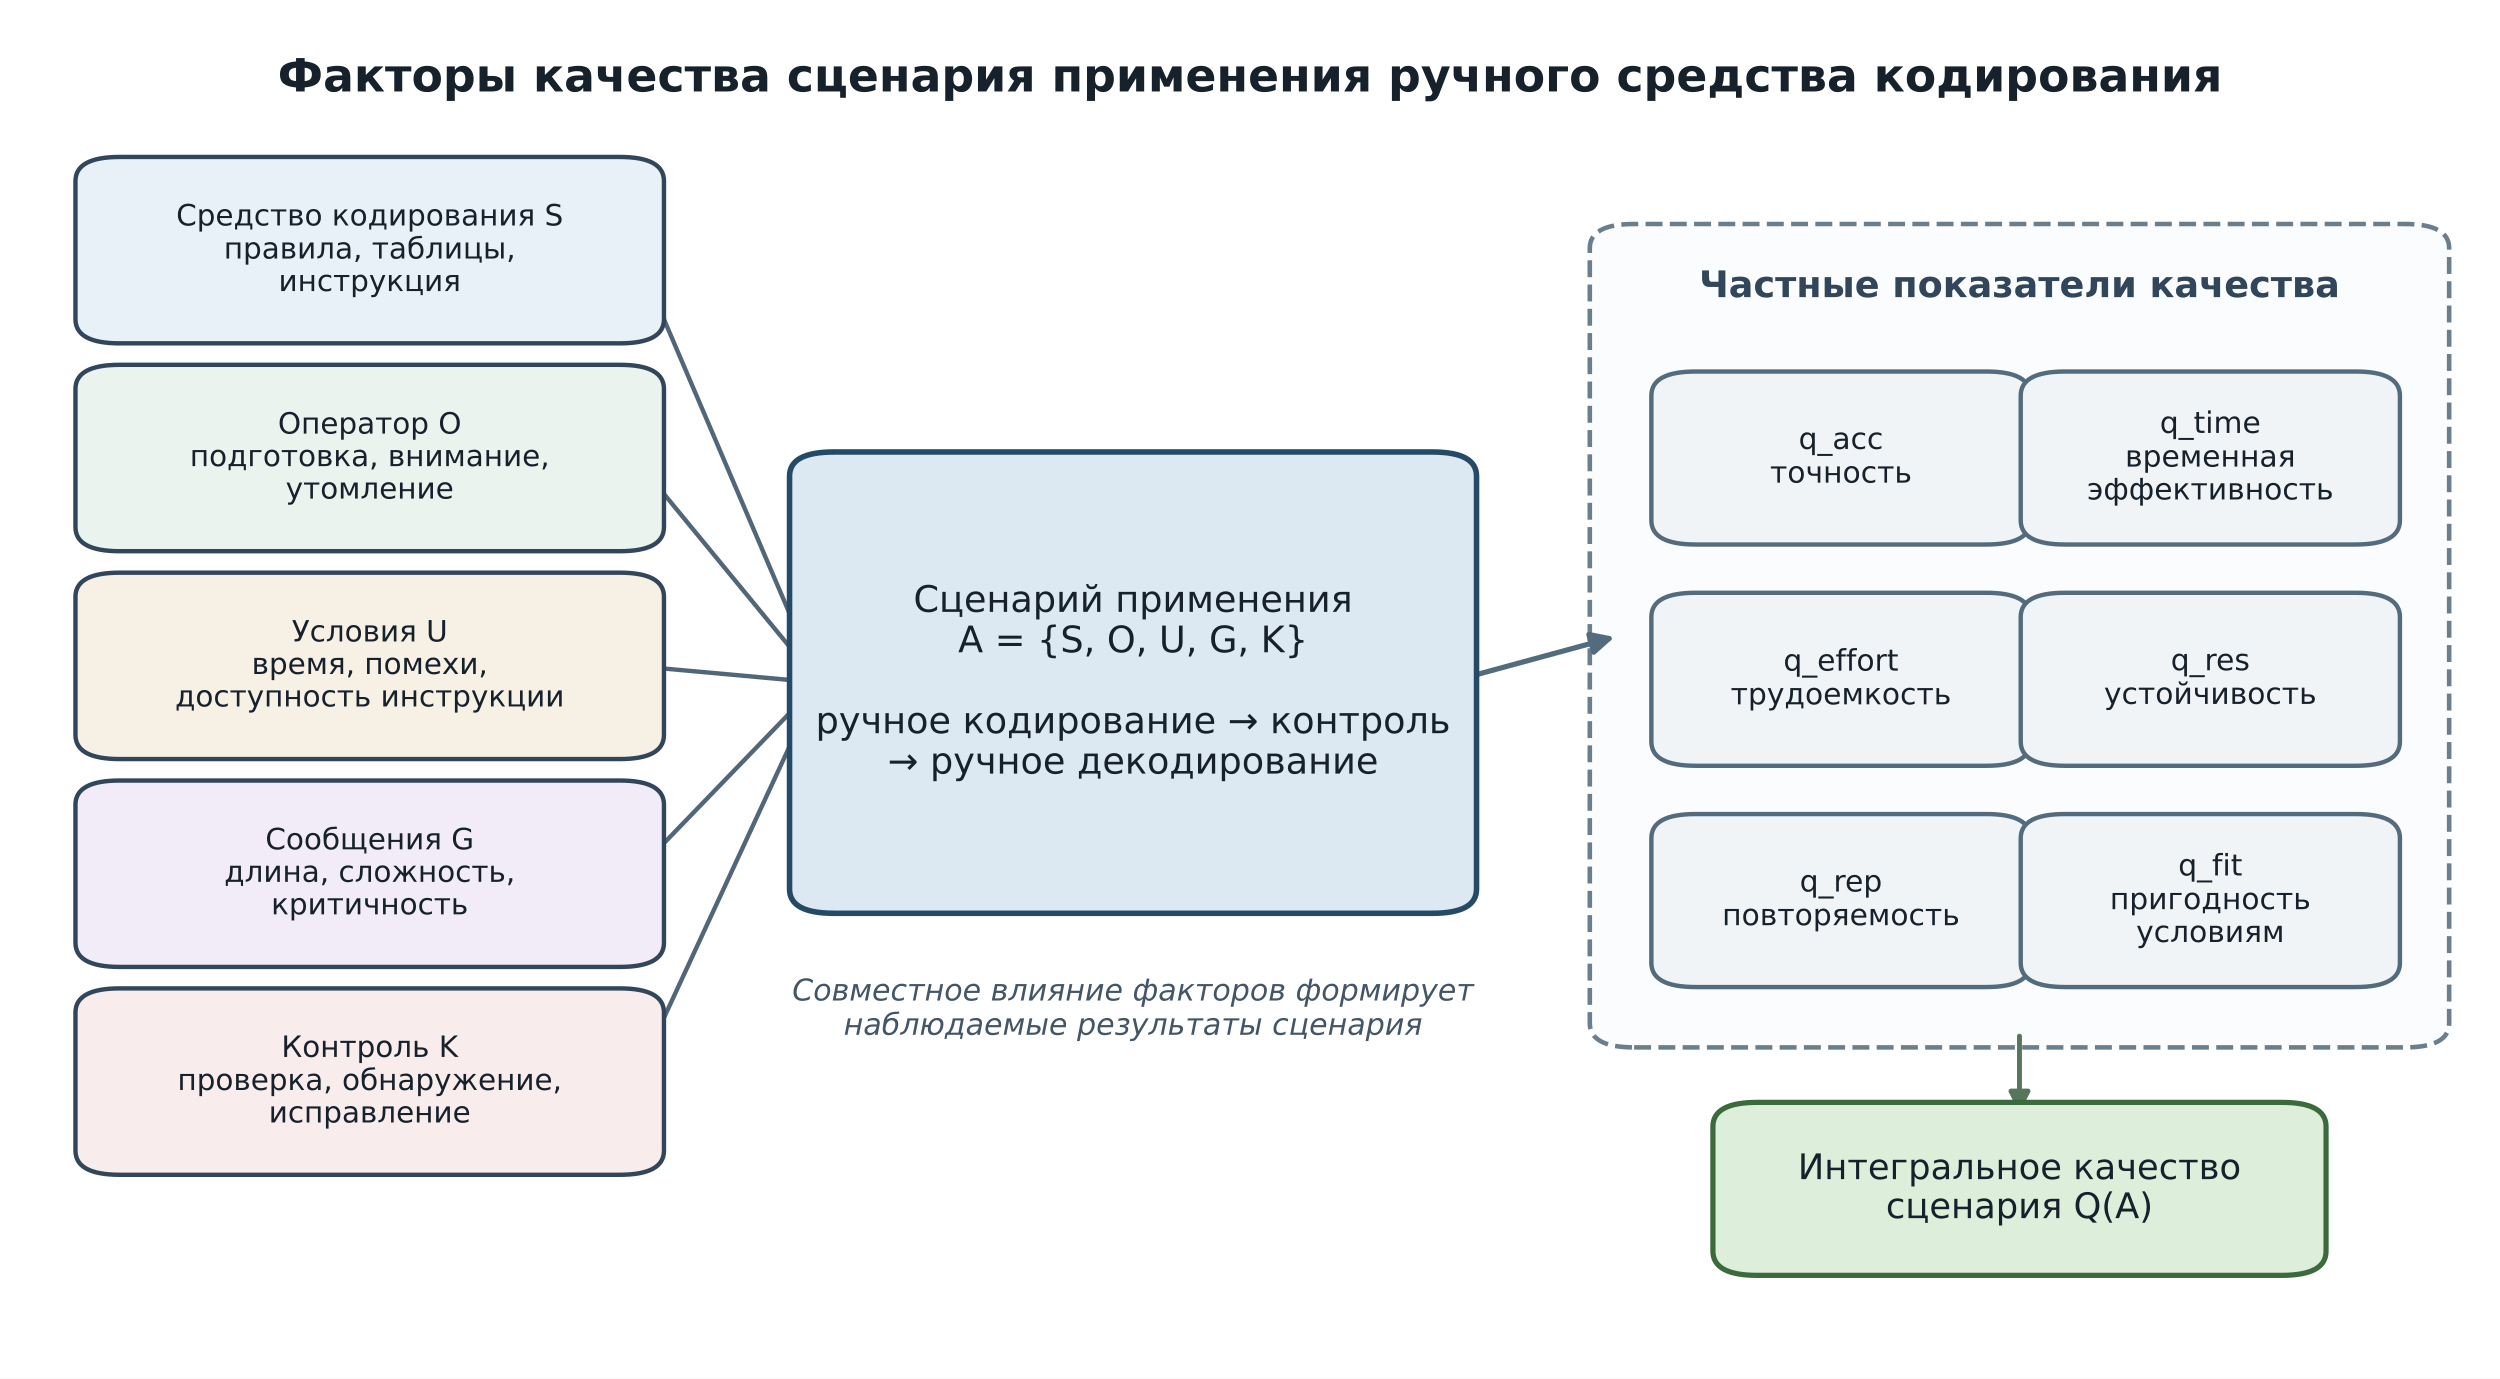
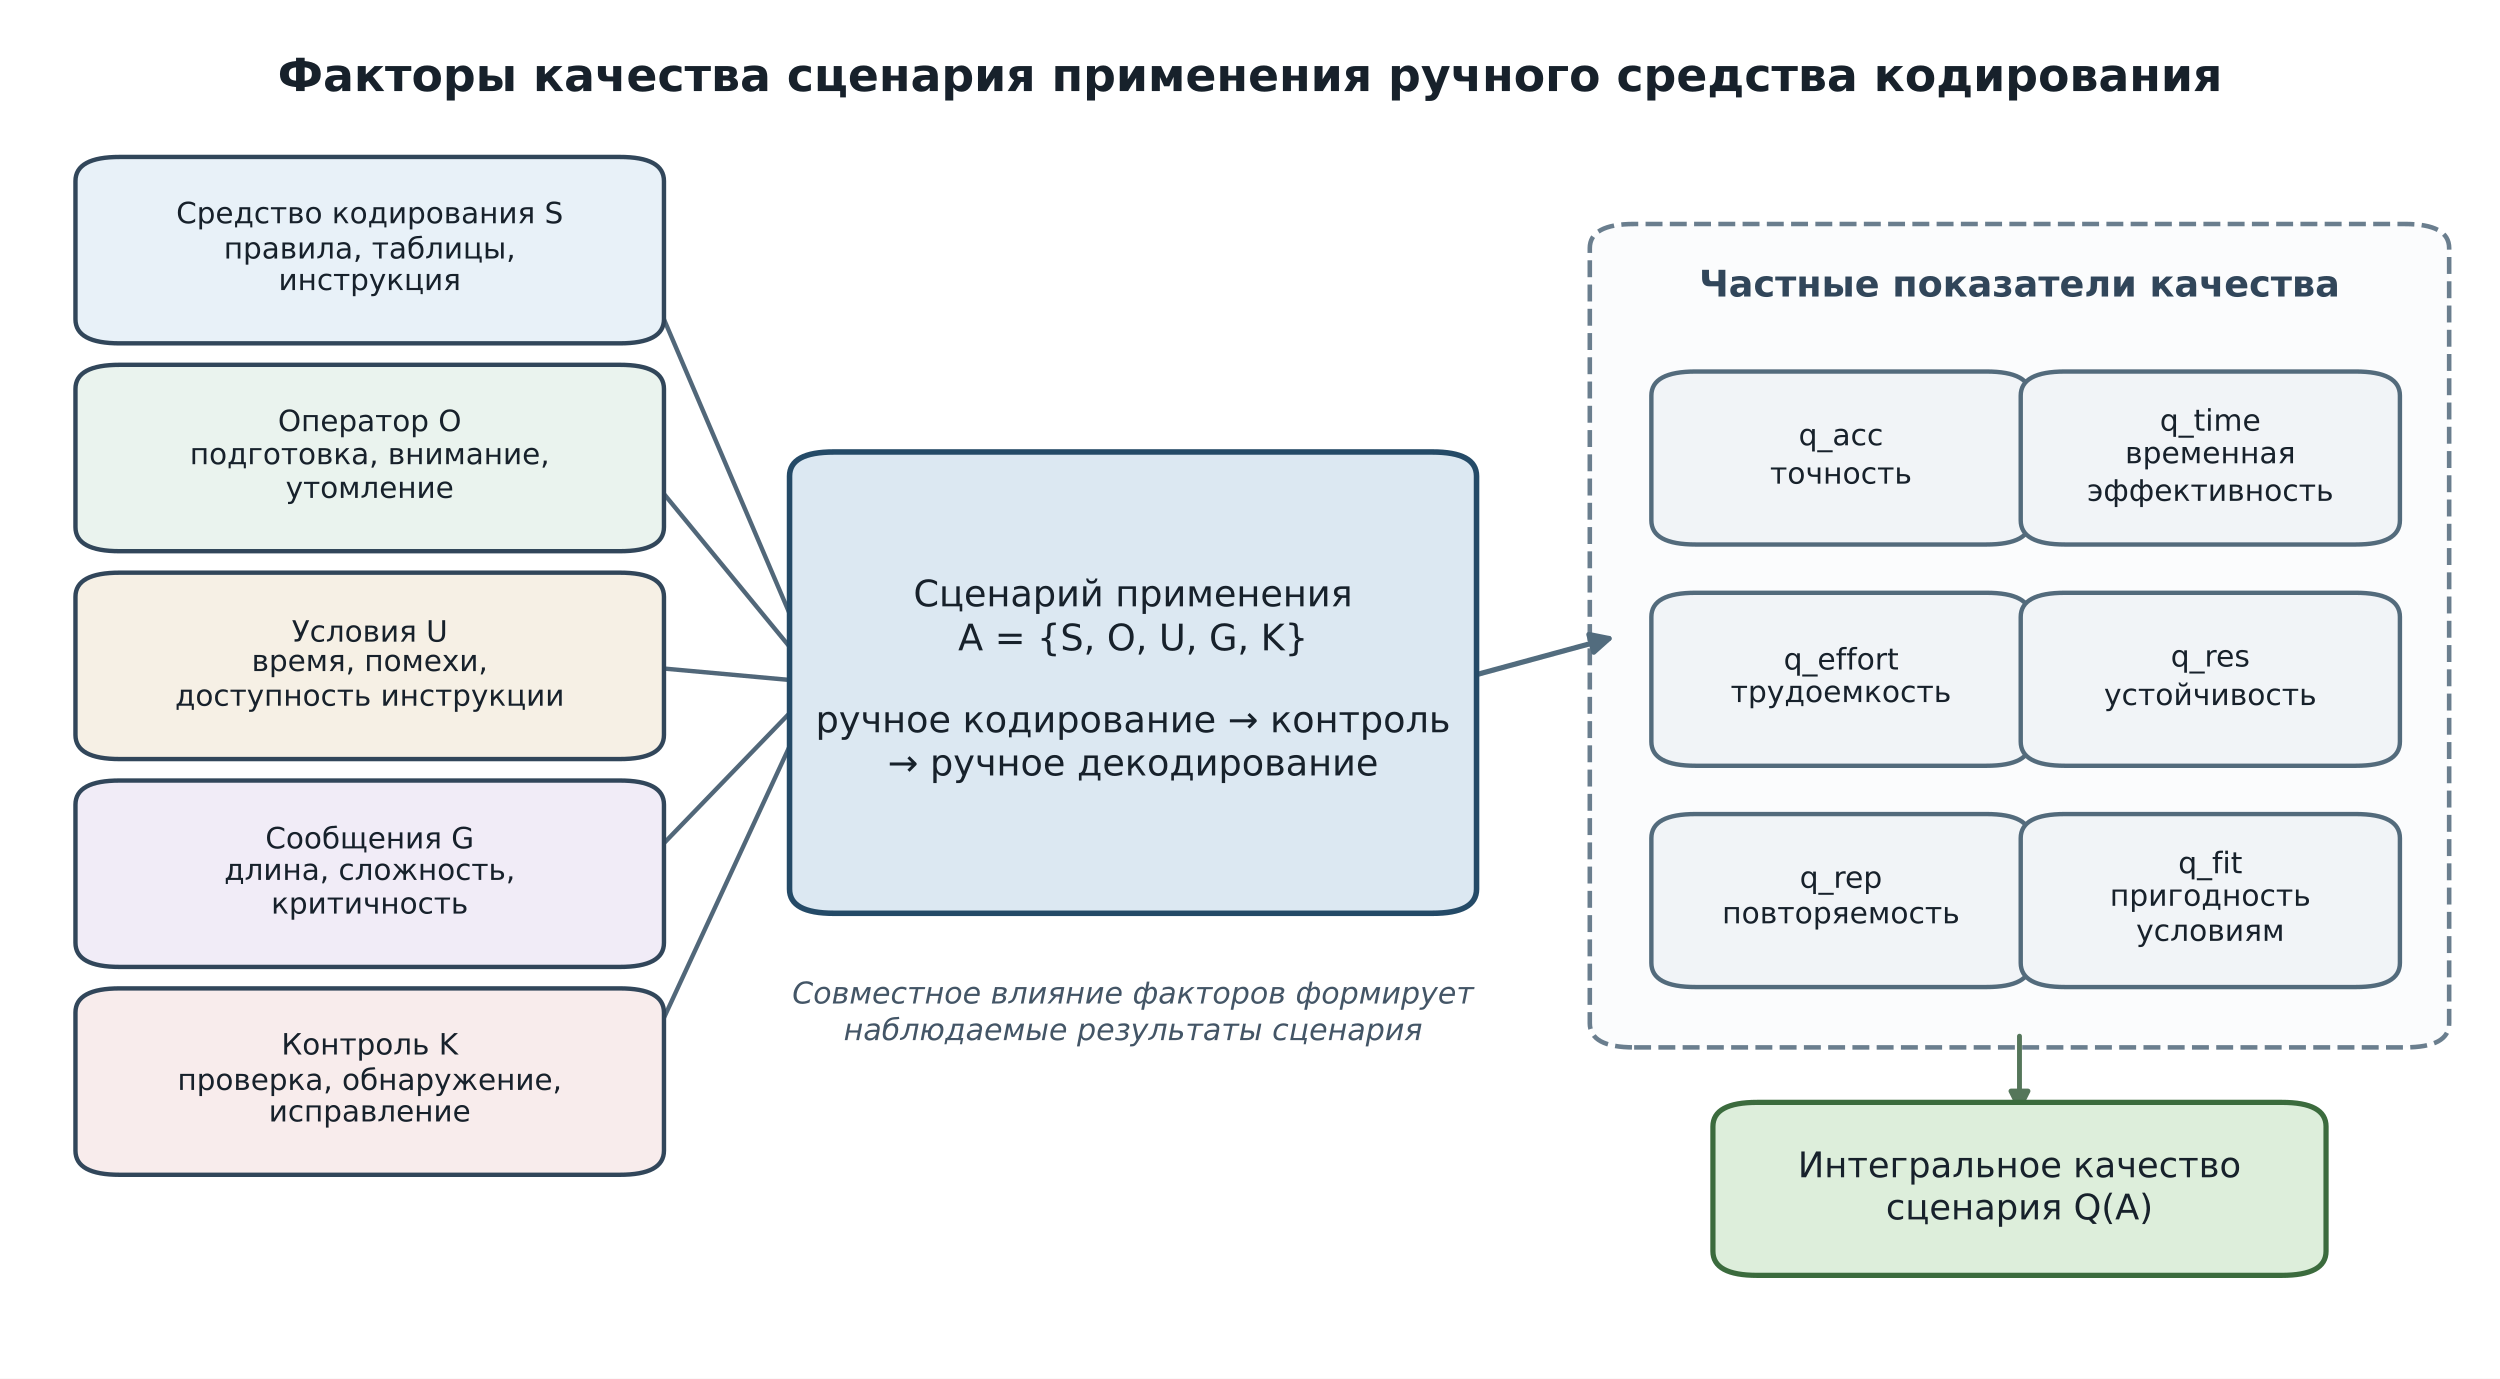
<svg xmlns="http://www.w3.org/2000/svg" width="764.82pt" height="421.776pt" viewBox="0 0 764.82 421.776" version="1.1">
  <defs>
    <style type="text/css">*{stroke-linejoin: round; stroke-linecap: butt}</style>
  </defs>
  <g id="figure_1">
    <g id="patch_1">
      <path d="M 0 421.776  L 764.82 421.776  L 764.82 0  L 0 0  z " style="fill: #ffffff" />
    </g>
    <g id="axes_1">
      <g id="patch_2">
        <path d="M 499.925 320.426  L 735.708 320.426  Q 749.267 320.426 749.267 313.042  L 749.267 75.914  Q 749.267 68.529 735.708 68.529  L 499.925 68.529  Q 486.365 68.529 486.365 75.914  L 486.365 313.042  Q 486.365 320.426 499.925 320.426  z " clip-path="url(#p47243f64c0)" style="fill: #fbfcfd; stroke-dasharray: 5.18,2.24; stroke-dashoffset: 0; stroke: #6a7e8e; stroke-width: 1.4; stroke-linejoin: miter" />
      </g>
      <g id="patch_3">
        <path d="M 194.673 77.906  Q 222.333 142.682 249.401 206.07  " clip-path="url(#p47243f64c0)" style="fill: none; stroke: #516779; stroke-width: 1.35; stroke-linecap: round" />
        <path d="M 249.75 200.267  L 249.401 206.07  L 244.968 202.309  z " clip-path="url(#p47243f64c0)" style="fill: #516779; stroke: #516779; stroke-width: 1.35; stroke-linecap: round" />
      </g>
      <g id="patch_4">
        <path d="M 195.038 141.279  Q 222.335 174.479 248.673 206.514  " clip-path="url(#p47243f64c0)" style="fill: none; stroke: #516779; stroke-width: 1.35; stroke-linecap: round" />
        <path d="M 247.379 200.846  L 248.673 206.514  L 243.362 204.149  z " clip-path="url(#p47243f64c0)" style="fill: #516779; stroke: #516779; stroke-width: 1.35; stroke-linecap: round" />
      </g>
      <g id="patch_5">
        <path d="M 195.578 203.844  Q 222.333 206.273 247.585 208.565  " clip-path="url(#p47243f64c0)" style="fill: none; stroke: #516779; stroke-width: 1.35; stroke-linecap: round" />
        <path d="M 242.642 205.505  L 247.585 208.565  L 242.172 210.684  z " clip-path="url(#p47243f64c0)" style="fill: #516779; stroke: #516779; stroke-width: 1.35; stroke-linecap: round" />
      </g>
      <g id="patch_6">
        <path d="M 195.13 266.217  Q 222.337 238.064 248.495 210.997  " clip-path="url(#p47243f64c0)" style="fill: none; stroke: #516779; stroke-width: 1.35; stroke-linecap: round" />
        <path d="M 243.011 212.93  L 248.495 210.997  L 246.751 216.543  z " clip-path="url(#p47243f64c0)" style="fill: #516779; stroke: #516779; stroke-width: 1.35; stroke-linecap: round" />
      </g>
      <g id="patch_7">
        <path d="M 194.714 329.528  Q 222.334 269.862 249.319 211.566  " clip-path="url(#p47243f64c0)" style="fill: none; stroke: #516779; stroke-width: 1.35; stroke-linecap: round" />
        <path d="M 244.775 215.192  L 249.319 211.566  L 249.494 217.377  z " clip-path="url(#p47243f64c0)" style="fill: #516779; stroke: #516779; stroke-width: 1.35; stroke-linecap: round" />
      </g>
      <g id="patch_8">
        <path d="M 444.119 208.443  Q 469.037 201.658 492.23 195.342  " clip-path="url(#p47243f64c0)" style="fill: none; stroke: #526c7e; stroke-width: 1.6; stroke-linecap: round" />
        <path d="M 486.091 194.112  L 492.23 195.342  L 487.562 199.515  z " clip-path="url(#p47243f64c0)" style="fill: #526c7e; stroke: #526c7e; stroke-width: 1.6; stroke-linecap: round" />
      </g>
      <g id="patch_9">
        <path d="M 617.816 317.004  Q 617.816 328.836 617.816 338.991  " clip-path="url(#p47243f64c0)" style="fill: none; stroke: #55765a; stroke-width: 1.5; stroke-linecap: round" />
        <path d="M 620.416 333.791  L 617.816 338.991  L 615.216 333.791  z " clip-path="url(#p47243f64c0)" style="fill: #55765a; stroke: #55765a; stroke-width: 1.5; stroke-linecap: round" />
      </g>
      <g id="text_1">
-         <text style="font-weight: 700; font-size: 14px; font-family: 'DejaVu Sans'; text-anchor: middle; fill: #17212b" x="382.41" y="27.975" transform="rotate(-0 382.41 27.97527)">Факторы качества сценария применения ручного средства кодирования</text>
+         <text style="font-weight: 700; font-size: 14px; font-family: 'DejaVu Sans'; text-anchor: middle; fill: #17212b" x="382.41" y="27.858" transform="rotate(-0 382.41 27.85824)">Факторы качества сценария применения ручного средства кодирования</text>
      </g>
      <g id="patch_10">
        <path d="M 36.645 105.042  L 189.565 105.042  Q 203.125 105.042 203.125 97.657  L 203.125 55.401  Q 203.125 48.016 189.565 48.016  L 36.645 48.016  Q 23.086 48.016 23.086 55.401  L 23.086 97.657  Q 23.086 105.042 36.645 105.042  z " clip-path="url(#p47243f64c0)" style="fill: #e8f1f8; stroke: #31465a; stroke-width: 1.35; stroke-linejoin: miter" />
      </g>
      <g id="patch_11">
        <path d="M 36.645 168.632  L 189.565 168.632  Q 203.125 168.632 203.125 161.247  L 203.125 118.991  Q 203.125 111.606 189.565 111.606  L 36.645 111.606  Q 23.086 111.606 23.086 118.991  L 23.086 161.247  Q 23.086 168.632 36.645 168.632  z " clip-path="url(#p47243f64c0)" style="fill: #eaf3ee; stroke: #31465a; stroke-width: 1.35; stroke-linejoin: miter" />
      </g>
      <g id="patch_12">
        <path d="M 36.645 232.221  L 189.565 232.221  Q 203.125 232.221 203.125 224.837  L 203.125 182.58  Q 203.125 175.196 189.565 175.196  L 36.645 175.196  Q 23.086 175.196 23.086 182.58  L 23.086 224.837  Q 23.086 232.221 36.645 232.221  z " clip-path="url(#p47243f64c0)" style="fill: #f6f0e5; stroke: #31465a; stroke-width: 1.35; stroke-linejoin: miter" />
      </g>
      <g id="patch_13">
        <path d="M 36.645 295.811  L 189.565 295.811  Q 203.125 295.811 203.125 288.426  L 203.125 246.17  Q 203.125 238.785 189.565 238.785  L 36.645 238.785  Q 23.086 238.785 23.086 246.17  L 23.086 288.426  Q 23.086 295.811 36.645 295.811  z " clip-path="url(#p47243f64c0)" style="fill: #f1ecf7; stroke: #31465a; stroke-width: 1.35; stroke-linejoin: miter" />
      </g>
      <g id="patch_14">
        <path d="M 36.645 359.401  L 189.565 359.401  Q 203.125 359.401 203.125 352.016  L 203.125 309.76  Q 203.125 302.375 189.565 302.375  L 36.645 302.375  Q 23.086 302.375 23.086 309.76  L 23.086 352.016  Q 23.086 359.401 36.645 359.401  z " clip-path="url(#p47243f64c0)" style="fill: #f8ecec; stroke: #31465a; stroke-width: 1.35; stroke-linejoin: miter" />
      </g>
      <g id="patch_15">
        <path d="M 255.102 279.401  L 438.154 279.401  Q 451.714 279.401 451.714 272.016  L 451.714 145.657  Q 451.714 138.273 438.154 138.273  L 255.102 138.273  Q 241.543 138.273 241.543 145.657  L 241.543 272.016  Q 241.543 279.401 255.102 279.401  z " clip-path="url(#p47243f64c0)" style="fill: #dce8f2; stroke: #244a67; stroke-width: 1.7; stroke-linejoin: miter" />
      </g>
      <g id="patch_16">
        <path d="M 518.757 166.58  L 607.647 166.58  Q 621.206 166.58 621.206 159.196  L 621.206 121.042  Q 621.206 113.657 607.647 113.657  L 518.757 113.657  Q 505.198 113.657 505.198 121.042  L 505.198 159.196  Q 505.198 166.58 518.757 166.58  z " clip-path="url(#p47243f64c0)" style="fill: #f1f4f7; stroke: #536b7c; stroke-width: 1.35; stroke-linejoin: miter" />
      </g>
      <g id="patch_17">
        <path d="M 631.752 166.58  L 720.642 166.58  Q 734.201 166.58 734.201 159.196  L 734.201 121.042  Q 734.201 113.657 720.642 113.657  L 631.752 113.657  Q 618.193 113.657 618.193 121.042  L 618.193 159.196  Q 618.193 166.58 631.752 166.58  z " clip-path="url(#p47243f64c0)" style="fill: #f1f4f7; stroke: #536b7c; stroke-width: 1.35; stroke-linejoin: miter" />
      </g>
      <g id="patch_18">
        <path d="M 518.757 234.273  L 607.647 234.273  Q 621.206 234.273 621.206 226.888  L 621.206 188.734  Q 621.206 181.35 607.647 181.35  L 518.757 181.35  Q 505.198 181.35 505.198 188.734  L 505.198 226.888  Q 505.198 234.273 518.757 234.273  z " clip-path="url(#p47243f64c0)" style="fill: #f1f4f7; stroke: #536b7c; stroke-width: 1.35; stroke-linejoin: miter" />
      </g>
      <g id="patch_19">
        <path d="M 631.752 234.273  L 720.642 234.273  Q 734.201 234.273 734.201 226.888  L 734.201 188.734  Q 734.201 181.35 720.642 181.35  L 631.752 181.35  Q 618.193 181.35 618.193 188.734  L 618.193 226.888  Q 618.193 234.273 631.752 234.273  z " clip-path="url(#p47243f64c0)" style="fill: #f1f4f7; stroke: #536b7c; stroke-width: 1.35; stroke-linejoin: miter" />
      </g>
      <g id="patch_20">
        <path d="M 518.757 301.965  L 607.647 301.965  Q 621.206 301.965 621.206 294.58  L 621.206 256.426  Q 621.206 249.042 607.647 249.042  L 518.757 249.042  Q 505.198 249.042 505.198 256.426  L 505.198 294.58  Q 505.198 301.965 518.757 301.965  z " clip-path="url(#p47243f64c0)" style="fill: #f1f4f7; stroke: #536b7c; stroke-width: 1.35; stroke-linejoin: miter" />
      </g>
      <g id="patch_21">
        <path d="M 631.752 301.965  L 720.642 301.965  Q 734.201 301.965 734.201 294.58  L 734.201 256.426  Q 734.201 249.042 720.642 249.042  L 631.752 249.042  Q 618.193 249.042 618.193 256.426  L 618.193 294.58  Q 618.193 301.965 631.752 301.965  z " clip-path="url(#p47243f64c0)" style="fill: #f1f4f7; stroke: #536b7c; stroke-width: 1.35; stroke-linejoin: miter" />
      </g>
      <g id="patch_22">
        <path d="M 537.59 390.17  L 698.043 390.17  Q 711.602 390.17 711.602 382.785  L 711.602 344.631  Q 711.602 337.247 698.043 337.247  L 537.59 337.247  Q 524.03 337.247 524.03 344.631  L 524.03 382.785  Q 524.03 390.17 537.59 390.17  z " clip-path="url(#p47243f64c0)" style="fill: #ddeedb; stroke: #3b6b3d; stroke-width: 1.6; stroke-linejoin: miter" />
      </g>
      <g id="text_2">
-         <text style="font-style: italic; font-size: 9.2px; font-family: 'DejaVu Sans'; fill: #435566" transform="translate(242.357 306.0836)">Совместное влияние факторов формирует</text>
-         <text style="font-style: italic; font-size: 9.2px; font-family: 'DejaVu Sans'; fill: #435566" transform="translate(258.0919 316.5736)">наблюдаемые результаты сценария</text>
+         <text style="font-style: italic; font-size: 9.2px; font-family: 'DejaVu Sans'; fill: #435566" transform="translate(242.357 307.0038)">Совместное влияние факторов формирует</text>
+         <text style="font-style: italic; font-size: 9.2px; font-family: 'DejaVu Sans'; fill: #435566" transform="translate(258.0919 318.203)">наблюдаемые результаты сценария</text>
      </g>
      <g id="text_3">
-         <text style="font-size: 9px; font-family: 'DejaVu Sans'; fill: #17212b" transform="translate(53.90705 68.9809)">Средство кодирования S</text>
-         <text style="font-size: 9px; font-family: 'DejaVu Sans'; fill: #17212b" transform="translate(68.4772 79.10303)">правила, таблицы,</text>
-         <text style="font-size: 9px; font-family: 'DejaVu Sans'; fill: #17212b" transform="translate(85.21088 89.04429)">инструкция</text>
+         <text style="font-size: 9px; font-family: 'DejaVu Sans'; fill: #17212b" transform="translate(53.90705 68.31314)">Средство кодирования S</text>
+         <text style="font-size: 9px; font-family: 'DejaVu Sans'; fill: #17212b" transform="translate(68.4772 79.08924)">правила, таблицы,</text>
+         <text style="font-size: 9px; font-family: 'DejaVu Sans'; fill: #17212b" transform="translate(85.21088 88.7333)">инструкция</text>
      </g>
      <g id="text_4">
-         <text style="font-size: 9px; font-family: 'DejaVu Sans'; fill: #17212b" transform="translate(85.03369 132.661)">Оператор O</text>
-         <text style="font-size: 9px; font-family: 'DejaVu Sans'; fill: #17212b" transform="translate(58.0815 142.6023)">подготовка, внимание,</text>
-         <text style="font-size: 9px; font-family: 'DejaVu Sans'; fill: #17212b" transform="translate(87.39197 152.5435)">утомление</text>
+         <text style="font-size: 9px; font-family: 'DejaVu Sans'; fill: #17212b" transform="translate(85.03369 131.9028)">Оператор O</text>
+         <text style="font-size: 9px; font-family: 'DejaVu Sans'; fill: #17212b" transform="translate(58.0815 142.0173)">подготовка, внимание,</text>
+         <text style="font-size: 9px; font-family: 'DejaVu Sans'; fill: #17212b" transform="translate(87.39197 152.323)">утомление</text>
      </g>
      <g id="text_5">
-         <text style="font-size: 9px; font-family: 'DejaVu Sans'; fill: #17212b" transform="translate(89.25173 196.2507)">Условия U</text>
-         <text style="font-size: 9px; font-family: 'DejaVu Sans'; fill: #17212b" transform="translate(76.98853 206.192)">время, помехи,</text>
-         <text style="font-size: 9px; font-family: 'DejaVu Sans'; fill: #17212b" transform="translate(53.55478 216.1332)">доступность инструкции</text>
+         <text style="font-size: 9px; font-family: 'DejaVu Sans'; fill: #17212b" transform="translate(89.25173 196.3053)">Условия U</text>
+         <text style="font-size: 9px; font-family: 'DejaVu Sans'; fill: #17212b" transform="translate(76.98853 205.2927)">время, помехи,</text>
+         <text style="font-size: 9px; font-family: 'DejaVu Sans'; fill: #17212b" transform="translate(53.55478 215.9127)">доступность инструкции</text>
      </g>
      <g id="text_6">
-         <text style="font-size: 9px; font-family: 'DejaVu Sans'; fill: #17212b" transform="translate(81.18337 259.8404)">Сообщения G</text>
-         <text style="font-size: 9px; font-family: 'DejaVu Sans'; fill: #17212b" transform="translate(68.60166 269.7816)">длина, сложность,</text>
-         <text style="font-size: 9px; font-family: 'DejaVu Sans'; fill: #17212b" transform="translate(82.95877 279.7229)">критичность</text>
+         <text style="font-size: 9px; font-family: 'DejaVu Sans'; fill: #17212b" transform="translate(81.18337 259.5526)">Сообщения G</text>
+         <text style="font-size: 9px; font-family: 'DejaVu Sans'; fill: #17212b" transform="translate(68.60166 269.1966)">длина, сложность,</text>
+         <text style="font-size: 9px; font-family: 'DejaVu Sans'; fill: #17212b" transform="translate(82.95877 279.5023)">критичность</text>
      </g>
      <g id="text_7">
-         <text style="font-size: 9px; font-family: 'DejaVu Sans'; fill: #17212b" transform="translate(86.07361 323.3396)">Контроль K</text>
-         <text style="font-size: 9px; font-family: 'DejaVu Sans'; fill: #17212b" transform="translate(54.3022 333.4618)">проверка, обнаружение,</text>
-         <text style="font-size: 9px; font-family: 'DejaVu Sans'; fill: #17212b" transform="translate(82.21767 343.403)">исправление</text>
+         <text style="font-size: 9px; font-family: 'DejaVu Sans'; fill: #17212b" transform="translate(86.07361 322.6128)">Контроль K</text>
+         <text style="font-size: 9px; font-family: 'DejaVu Sans'; fill: #17212b" transform="translate(54.3022 333.448)">проверка, обнаружение,</text>
+         <text style="font-size: 9px; font-family: 'DejaVu Sans'; fill: #17212b" transform="translate(82.21767 343.092)">исправление</text>
      </g>
      <g id="text_8">
-         <text style="font-size: 11.2px; font-family: 'DejaVu Sans'; fill: #17212b" transform="translate(279.4536 187.1845)">Сценарий применения</text>
-         <text style="font-size: 11.2px; font-family: 'DejaVu Sans'; fill: #17212b" transform="translate(293.108 199.5559)">A = {S, O, U, G, K}</text>
-         <text style="font-size: 11.2px; font-family: 'DejaVu Sans'; fill: #17212b" transform="translate(346.6282 211.9272)" />
-         <text style="font-size: 11.2px; font-family: 'DejaVu Sans'; fill: #17212b" transform="translate(249.5111 224.2986)">ручное кодирование → контроль</text>
-         <text style="font-size: 11.2px; font-family: 'DejaVu Sans'; fill: #17212b" transform="translate(271.5673 236.6699)">→ ручное декодирование</text>
+         <text style="font-size: 11.2px; font-family: 'DejaVu Sans'; fill: #17212b" transform="translate(279.4536 185.4943)">Сценарий применения</text>
+         <text style="font-size: 11.2px; font-family: 'DejaVu Sans'; fill: #17212b" transform="translate(293.108 198.9623)">A = {S, O, U, G, K}</text>
+         <text style="font-size: 11.2px; font-family: 'DejaVu Sans'; fill: #17212b" transform="translate(346.6282 208.8367)" />
+         <text style="font-size: 11.2px; font-family: 'DejaVu Sans'; fill: #17212b" transform="translate(249.5111 224.0241)">ручное кодирование → контроль</text>
+         <text style="font-size: 11.2px; font-family: 'DejaVu Sans'; fill: #17212b" transform="translate(271.5673 237.2401)">→ ручное декодирование</text>
      </g>
      <g id="text_9">
-         <text style="font-weight: 700; font-size: 11.2px; font-family: 'DejaVu Sans'; text-anchor: middle; fill: #31465a" x="617.816" y="90.902" transform="rotate(-0 617.8162 90.9017)">Частные показатели качества</text>
+         <text style="font-weight: 700; font-size: 11.2px; font-family: 'DejaVu Sans'; text-anchor: middle; fill: #31465a" x="617.816" y="90.721" transform="rotate(-0 617.8162 90.72057)">Частные показатели качества</text>
      </g>
      <g id="text_10">
-         <text style="font-size: 9.1px; font-family: 'DejaVu Sans'; fill: #17212b" transform="translate(550.2466 137.3509)">q_acc</text>
-         <text style="font-size: 9.1px; font-family: 'DejaVu Sans'; fill: #17212b" transform="translate(541.4871 147.6557)">точность</text>
+         <text style="font-size: 9.1px; font-family: 'DejaVu Sans'; fill: #17212b" transform="translate(550.2466 136.225)">q_acc</text>
+         <text style="font-size: 9.1px; font-family: 'DejaVu Sans'; fill: #17212b" transform="translate(541.4871 147.9711)">точность</text>
      </g>
      <g id="text_11">
-         <text style="font-size: 9.1px; font-family: 'DejaVu Sans'; fill: #17212b" transform="translate(660.754 132.4516)">q_time</text>
-         <text style="font-size: 9.1px; font-family: 'DejaVu Sans'; fill: #17212b" transform="translate(650.1205 142.7564)">временная</text>
-         <text style="font-size: 9.1px; font-family: 'DejaVu Sans'; fill: #17212b" transform="translate(638.4896 152.8081)">эффективность</text>
+         <text style="font-size: 9.1px; font-family: 'DejaVu Sans'; fill: #17212b" transform="translate(660.754 131.7653)">q_time</text>
+         <text style="font-size: 9.1px; font-family: 'DejaVu Sans'; fill: #17212b" transform="translate(650.1205 141.7206)">временная</text>
+         <text style="font-size: 9.1px; font-family: 'DejaVu Sans'; fill: #17212b" transform="translate(638.4896 153.2278)">эффективность</text>
      </g>
      <g id="text_12">
-         <text style="font-size: 9.1px; font-family: 'DejaVu Sans'; fill: #17212b" transform="translate(545.5971 205.1697)">q_effort</text>
-         <text style="font-size: 9.1px; font-family: 'DejaVu Sans'; fill: #17212b" transform="translate(529.4417 215.4745)">трудоемкость</text>
+         <text style="font-size: 9.1px; font-family: 'DejaVu Sans'; fill: #17212b" transform="translate(545.666 204.8266)">q_effort</text>
+         <text style="font-size: 9.1px; font-family: 'DejaVu Sans'; fill: #17212b" transform="translate(529.4417 214.7818)">трудоемкость</text>
      </g>
      <g id="text_13">
-         <text style="font-size: 9.1px; font-family: 'DejaVu Sans'; fill: #17212b" transform="translate(664.0954 205.0432)">q_res</text>
-         <text style="font-size: 9.1px; font-family: 'DejaVu Sans'; fill: #17212b" transform="translate(643.6666 215.348)">устойчивость</text>
+         <text style="font-size: 9.1px; font-family: 'DejaVu Sans'; fill: #17212b" transform="translate(664.0933 203.9173)">q_res</text>
+         <text style="font-size: 9.1px; font-family: 'DejaVu Sans'; fill: #17212b" transform="translate(643.6666 215.6904)">устойчивость</text>
      </g>
      <g id="text_14">
-         <text style="font-size: 9.1px; font-family: 'DejaVu Sans'; fill: #17212b" transform="translate(550.5821 272.7354)">q_rep</text>
-         <text style="font-size: 9.1px; font-family: 'DejaVu Sans'; fill: #17212b" transform="translate(526.8518 283.0402)">повторяемость</text>
+         <text style="font-size: 9.1px; font-family: 'DejaVu Sans'; fill: #17212b" transform="translate(550.58 271.6095)">q_rep</text>
+         <text style="font-size: 9.1px; font-family: 'DejaVu Sans'; fill: #17212b" transform="translate(526.8518 282.4741)">повторяемость</text>
      </g>
      <g id="text_15">
-         <text style="font-size: 9.1px; font-family: 'DejaVu Sans'; fill: #17212b" transform="translate(666.3839 267.8361)">q_fit</text>
-         <text style="font-size: 9.1px; font-family: 'DejaVu Sans'; fill: #17212b" transform="translate(645.4639 278.1409)">пригодность</text>
-         <text style="font-size: 9.1px; font-family: 'DejaVu Sans'; fill: #17212b" transform="translate(653.5017 288.1926)">условиям</text>
+         <text style="font-size: 9.1px; font-family: 'DejaVu Sans'; fill: #17212b" transform="translate(666.3839 267.1498)">q_fit</text>
+         <text style="font-size: 9.1px; font-family: 'DejaVu Sans'; fill: #17212b" transform="translate(645.4639 277.1051)">пригодность</text>
+         <text style="font-size: 9.1px; font-family: 'DejaVu Sans'; fill: #17212b" transform="translate(653.5017 287.8431)">условиям</text>
      </g>
      <g id="text_16">
-         <text style="font-size: 10.8px; font-family: 'DejaVu Sans'; fill: #17212b" transform="translate(550.01 360.7237)">Интегральное качество</text>
-         <text style="font-size: 10.8px; font-family: 'DejaVu Sans'; fill: #17212b" transform="translate(576.9492 372.6532)">сценария Q(A)</text>
+         <text style="font-size: 10.8px; font-family: 'DejaVu Sans'; fill: #17212b" transform="translate(550.01 360.1503)">Интегральное качество</text>
+         <text style="font-size: 10.8px; font-family: 'DejaVu Sans'; fill: #17212b" transform="translate(576.9492 373.0546)">сценария Q(A)</text>
      </g>
    </g>
  </g>
  <defs>
    <clipPath id="p47243f64c0">
      <rect x="5.76" y="5.76" width="753.3" height="410.256" />
    </clipPath>
  </defs>
</svg>
